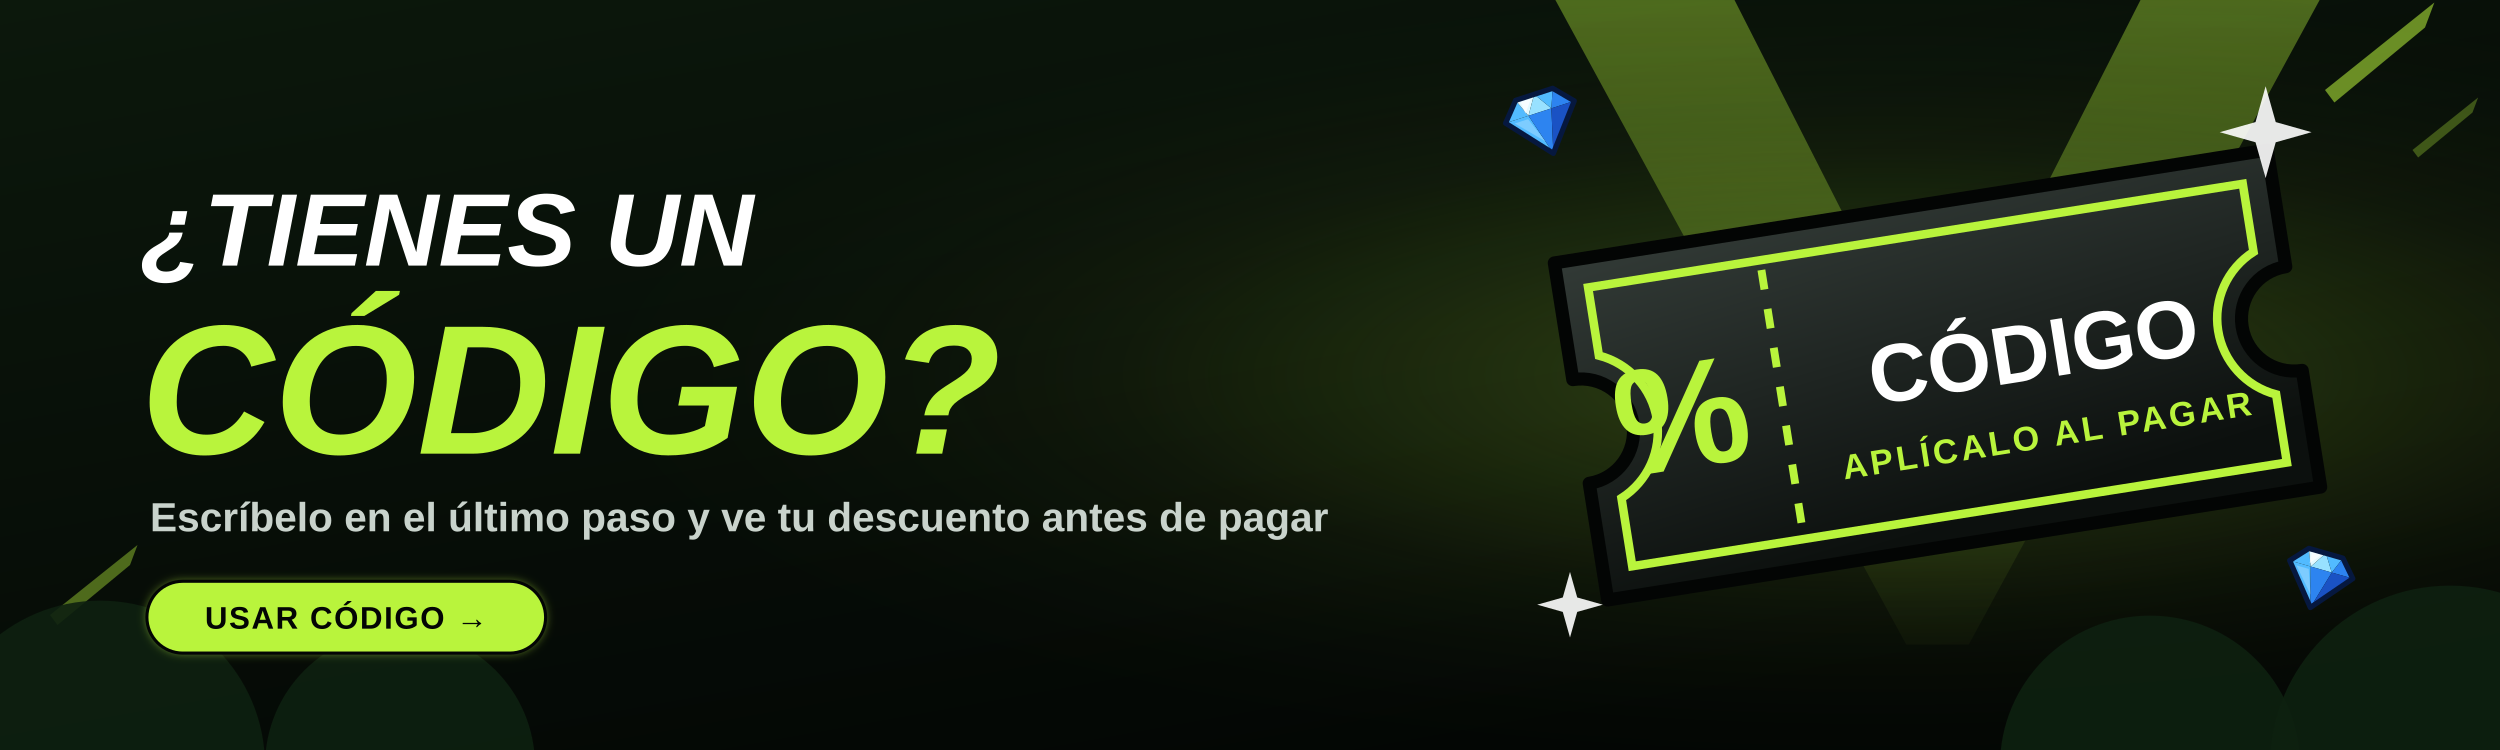
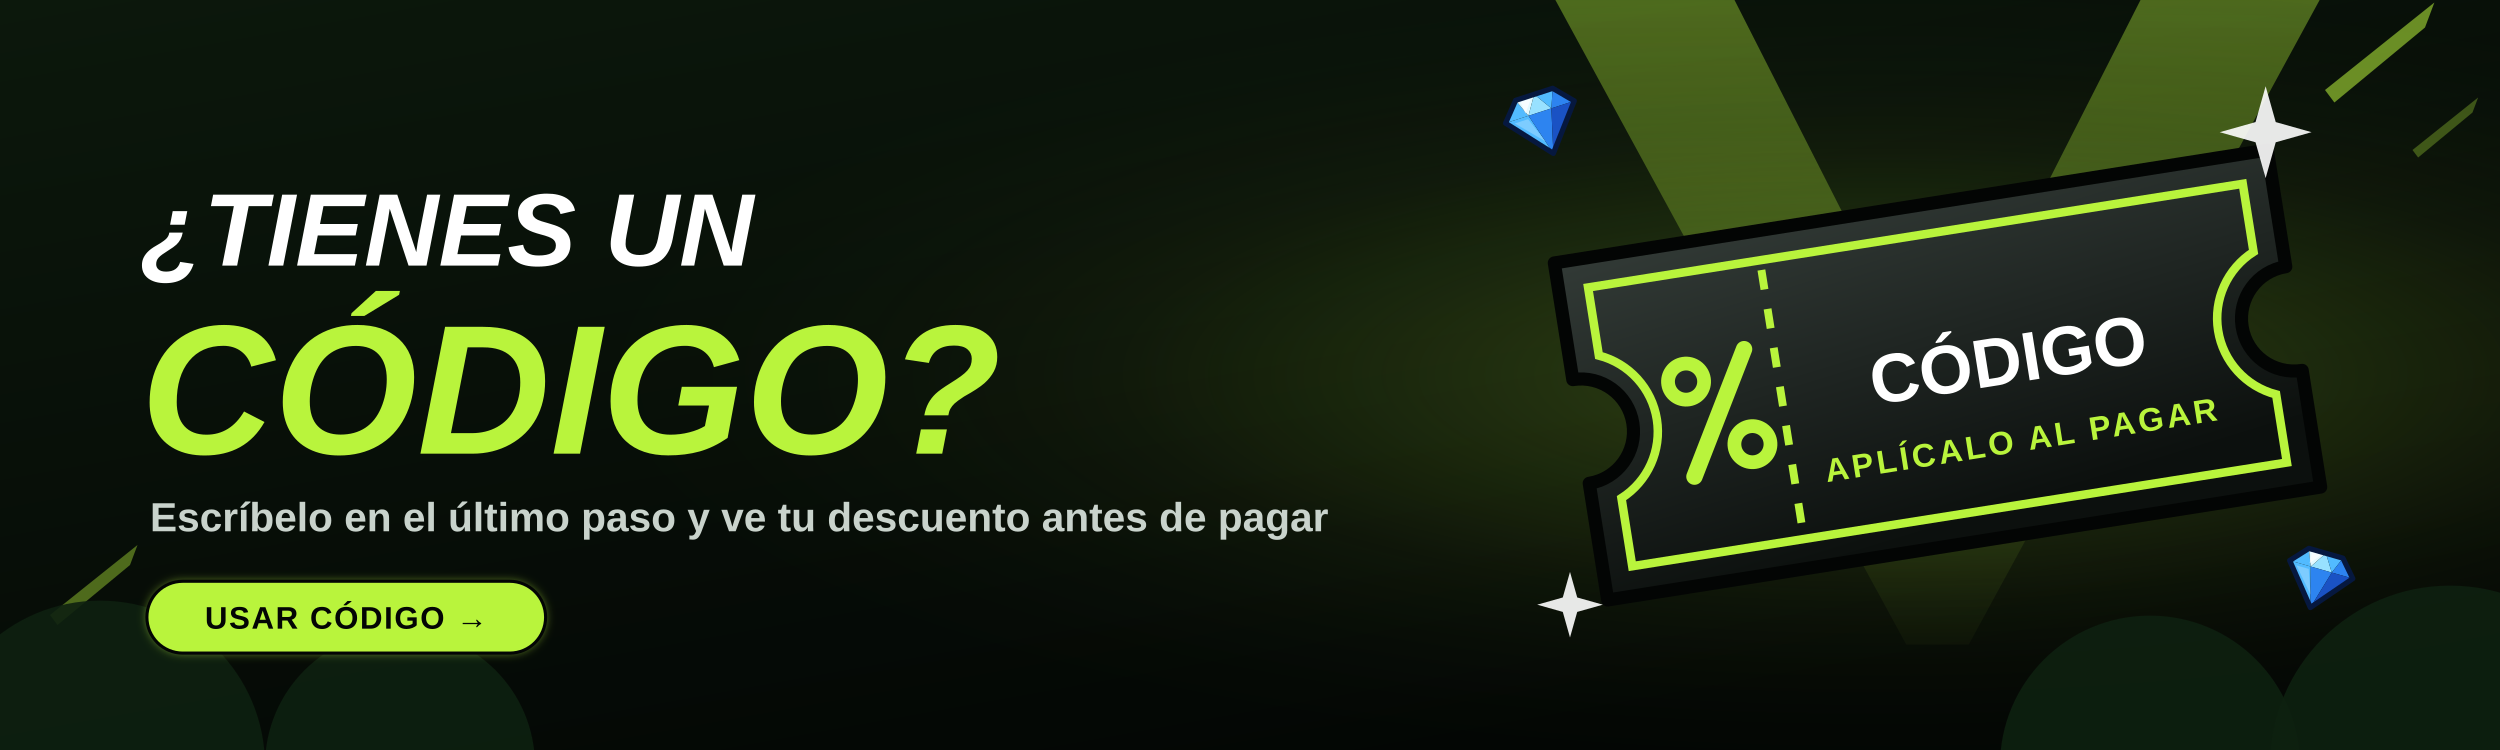
<svg xmlns="http://www.w3.org/2000/svg" viewBox="0 0 1600 480" width="1600" height="480">
  <defs>
    <linearGradient id="bg" x1="0" y1="0" x2="0.6" y2="1">
      <stop offset="0" stop-color="#0c180c" />
      <stop offset="1" stop-color="#030604" />
    </linearGradient>
    <linearGradient id="v" x1="0" y1="0" x2="0" y2="1">
      <stop offset="0" stop-color="#b9f43c" stop-opacity=".4" />
      <stop offset="1" stop-color="#b9f43c" stop-opacity=".03" />
    </linearGradient>
    <radialGradient id="glow" cx="0.75" cy="0.5" r="0.55">
      <stop offset="0" stop-color="#b9f43c" stop-opacity=".24" />
      <stop offset=".55" stop-color="#b9f43c" stop-opacity=".05" />
      <stop offset="1" stop-color="#000" stop-opacity="0" />
    </radialGradient>
    <radialGradient id="gemglow">
      <stop offset="0" stop-color="#4fc3ff" stop-opacity=".5" />
      <stop offset="1" stop-color="#4fc3ff" stop-opacity="0" />
    </radialGradient>
    <linearGradient id="dark" x1="0" y1="0" x2="0.3" y2="1">
      <stop offset="0" stop-color="#323a36" />
      <stop offset="1" stop-color="#0c100e" />
    </linearGradient>
    <linearGradient id="lid" x1="0" y1="0" x2="0" y2="1">
      <stop offset="0" stop-color="#47524c" />
      <stop offset="1" stop-color="#1b221e" />
    </linearGradient>
    <filter id="soft" x="-50%" y="-50%" width="200%" height="200%">
      <feGaussianBlur stdDeviation="3" />
    </filter>
    <path id="spark" d="M0 -10L2.2 -2.2L10 0L2.2 2.2L0 10L-2.2 2.2L-10 0L-2.2 -2.2Z" fill="#fff" />
  </defs>
  <rect width="1600" height="480" fill="url(#bg)" />
  <path d="M990 -10H1105L1240 255.75L1375 -10H1490L1260 412.5H1220Z" fill="url(#v)" />
  <rect width="1600" height="480" fill="url(#glow)" />
  <path d="M1488 57.6L1558 1.6L1552 17.6L1494 65.6Z" fill="#b9f43c" opacity="0.55" />
  <path d="M1544 96L1586 62.4L1582.4 72L1547.6 100.8Z" fill="#b9f43c" opacity="0.3" />
  <path d="M32 393.6L88 348.8L83.2 361.6L36.8 400Z" fill="#b9f43c" opacity="0.4" />
  <circle cx="64" cy="490" r="105.6" fill="#0d200f" opacity=".9" />
  <circle cx="256" cy="490" r="86.4" fill="#0d200f" opacity=".9" />
  <circle cx="1376" cy="490" r="96" fill="#0d200f" opacity=".9" />
  <circle cx="1568" cy="490" r="115.2" fill="#0d200f" opacity=".9" />
  <g transform="translate(1240 240) scale(2.1)">
    <g transform="rotate(-9)">
      <path d="M-110 -52H110V-16A16 16 0 0 0 110 16V52H-110V16A16 16 0 0 0 -110 -16Z" fill="url(#dark)" stroke="#030504" stroke-width="4" stroke-linejoin="round" />
      <path d="M-101 -43H101V-22A24 24 0 0 0 101 22V43H-101V22A24 24 0 0 0 -101 -22Z" fill="none" stroke="#b9f43c" stroke-width="2.6" />
      <path d="M-48 -40V40" stroke="#b9f43c" stroke-width="2.4" stroke-dasharray="6 6" />
-       <text x="-79" y="16" font-family="Arial Black, Arial, Helvetica, sans-serif" font-weight="900" font-size="46" fill="#b9f43c" text-anchor="middle">%</text>
-       <text x="30" y="6" font-family="Arial Black, Arial, Helvetica, sans-serif" font-weight="900" font-size="25" fill="#fff" text-anchor="middle">CÓDIGO</text>
-       <text x="30" y="27" font-family="Arial, Helvetica, sans-serif" font-weight="700" font-size="10.5" fill="#b9f43c" text-anchor="middle" letter-spacing="1">APLÍCALO AL PAGAR</text>
+       <g fill="none" stroke="#b9f43c" stroke-linecap="round">
+         <circle cx="-76" cy="-10" r="5.5" stroke-width="4.2" />
+         <circle cx="-59" cy="12" r="5.5" stroke-width="4.2" />
+         <path d="M-57 -17L-78 19" stroke-width="5" />
+       </g>
+       <text x="22" y="6" font-family="Arial Black, Arial, Helvetica, sans-serif" font-weight="900" font-size="21" fill="#fff" text-anchor="middle">CÓDIGO</text>
+       <text x="22" y="27" font-family="Arial, Helvetica, sans-serif" font-weight="700" font-size="10" fill="#b9f43c" text-anchor="middle" letter-spacing="1">APLÍCALO AL PAGAR</text>
    </g>
    <g transform="rotate(-18 -120 -76.54)" stroke-linejoin="round">
      <path d="M-125.94 -86L-131 -80.324L-123.667 -80.324Z" fill="#52bbff" />
      <path d="M-125.94 -86L-120 -86L-123.667 -80.324Z" fill="#e3f9ff" />
      <path d="M-120 -86L-123.667 -80.324L-116.333 -80.324Z" fill="#98e1ff" />
      <path d="M-120 -86L-114.06 -86L-116.333 -80.324Z" fill="#52bbff" />
      <path d="M-114.06 -86L-109 -80.324L-116.333 -80.324Z" fill="#2d84f0" />
      <path d="M-131 -80.324L-123.667 -80.324L-120 -67.08Z" fill="#52bbff" />
      <path d="M-123.667 -80.324L-116.333 -80.324L-120 -67.08Z" fill="#2d84f0" />
      <path d="M-116.333 -80.324L-109 -80.324L-120 -67.08Z" fill="#1a52c4" />
      <path d="M-124.62 -85.054L-121.32 -85.054L-124.327 -81.27Z" fill="#fff" opacity=".7" />
      <path d="M-128.36 -79.378L-124.107 -79.378L-121.1 -71.242Z" fill="#fff" opacity=".25" />
      <path d="M-125.94 -86H-114.06L-109 -80.324L-120 -67.08L-131 -80.324Z" fill="none" stroke="#06183f" stroke-width="1.6" />
    </g>
    <g transform="rotate(16 116 62.6)" stroke-linejoin="round">
      <path d="M110.6 54L106 59.16L112.667 59.16Z" fill="#52bbff" />
      <path d="M110.6 54L116 54L112.667 59.16Z" fill="#e3f9ff" />
      <path d="M116 54L112.667 59.16L119.333 59.16Z" fill="#98e1ff" />
      <path d="M116 54L121.4 54L119.333 59.16Z" fill="#52bbff" />
      <path d="M121.4 54L126 59.16L119.333 59.16Z" fill="#2d84f0" />
      <path d="M106 59.16L112.667 59.16L116 71.2Z" fill="#52bbff" />
      <path d="M112.667 59.16L119.333 59.16L116 71.2Z" fill="#2d84f0" />
      <path d="M119.333 59.16L126 59.16L116 71.2Z" fill="#1a52c4" />
      <path d="M111.8 54.86L114.8 54.86L112.067 58.3Z" fill="#fff" opacity=".7" />
      <path d="M108.4 60.02L112.267 60.02L115 67.416Z" fill="#fff" opacity=".25" />
      <path d="M110.6 54H121.4L126 59.16L116 71.2L106 59.16Z" fill="none" stroke="#06183f" stroke-width="1.6" />
    </g>
    <use href="#spark" transform="translate(100 -74) scale(1.4)" opacity=".9" />
    <use href="#spark" transform="translate(-112 70) scale(1)" opacity=".9" />
  </g>
  <text x="90" y="170" font-family="Arial Black, Arial, Helvetica, sans-serif" font-weight="900" font-style="italic" font-size="66" fill="#fff">¿TIENES UN</text>
  <text x="90" y="290.36" font-family="Arial Black, Arial, Helvetica, sans-serif" font-weight="900" font-style="italic" font-size="118" fill="#b9f43c">CÓDIGO?</text>
  <text x="96" y="340" font-family="Arial, Helvetica, sans-serif" font-weight="700" font-size="26" fill="#c9d3cc" text-anchor="start">Escríbelo en el último paso y ve tu descuento antes de pagar</text>
  <g transform="translate(94 372)">
    <rect width="255.2" height="46" rx="23" fill="#b9f43c" filter="url(#soft)" opacity=".55" />
    <rect width="255.2" height="46" rx="23" fill="#b9f43c" stroke="#030504" stroke-width="2" />
    <text x="127.6" y="30.36" font-family="Arial Black, Arial, Helvetica, sans-serif" font-weight="900" font-size="20" fill="#030504" text-anchor="middle" letter-spacing="1">USAR CÓDIGO  →</text>
  </g>
</svg>
